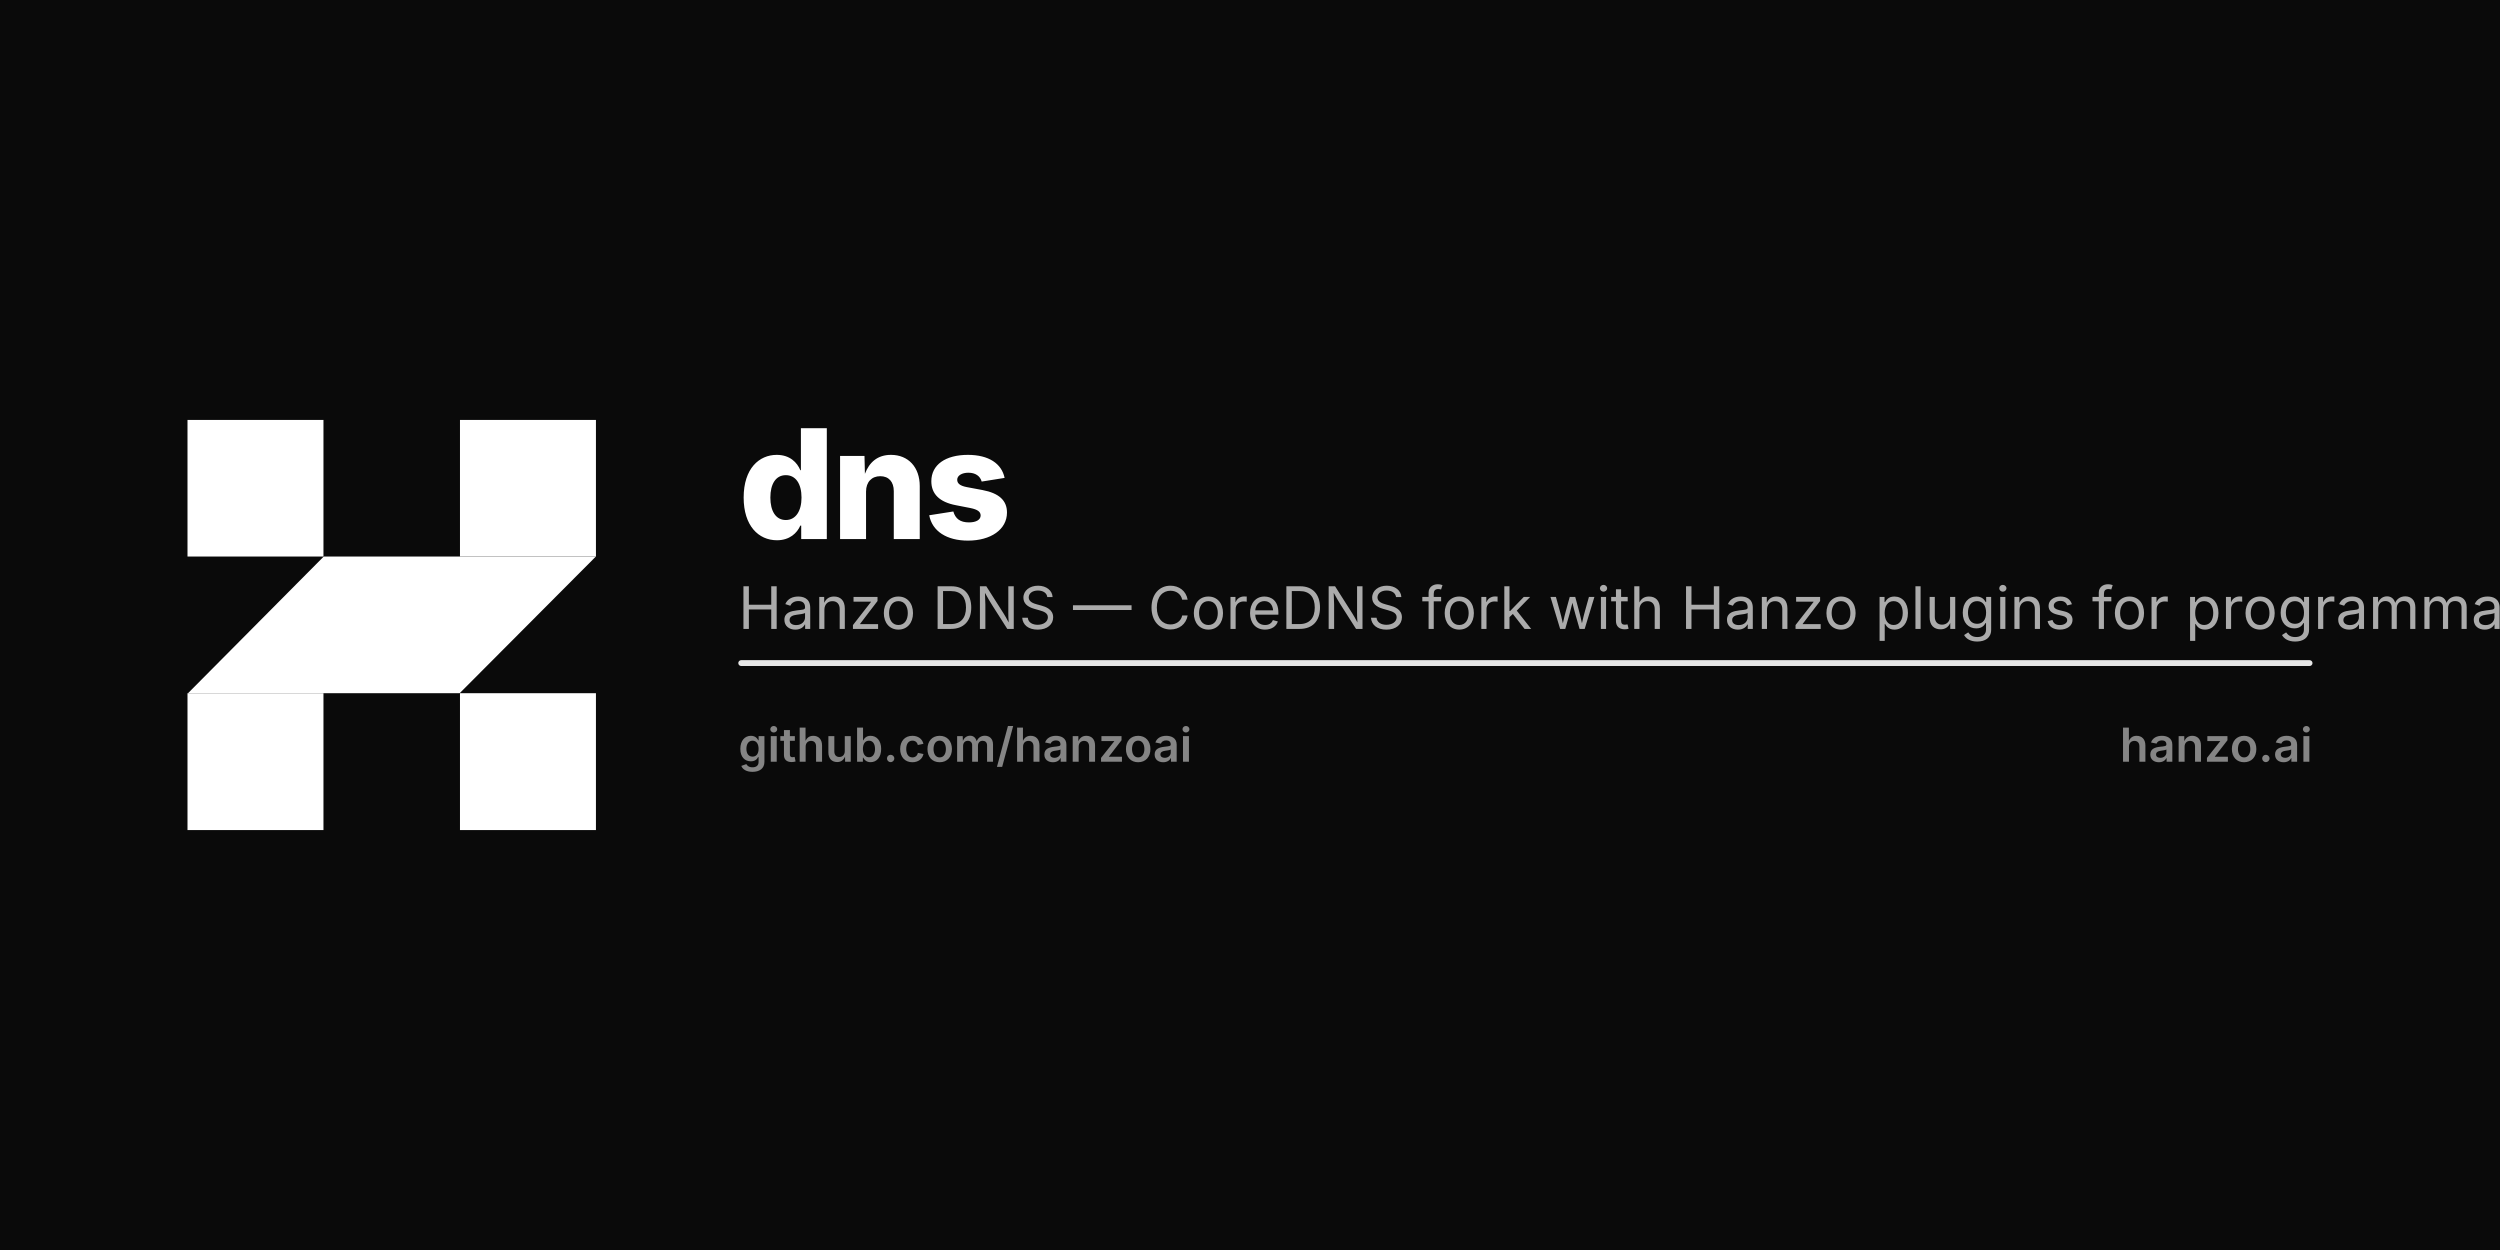
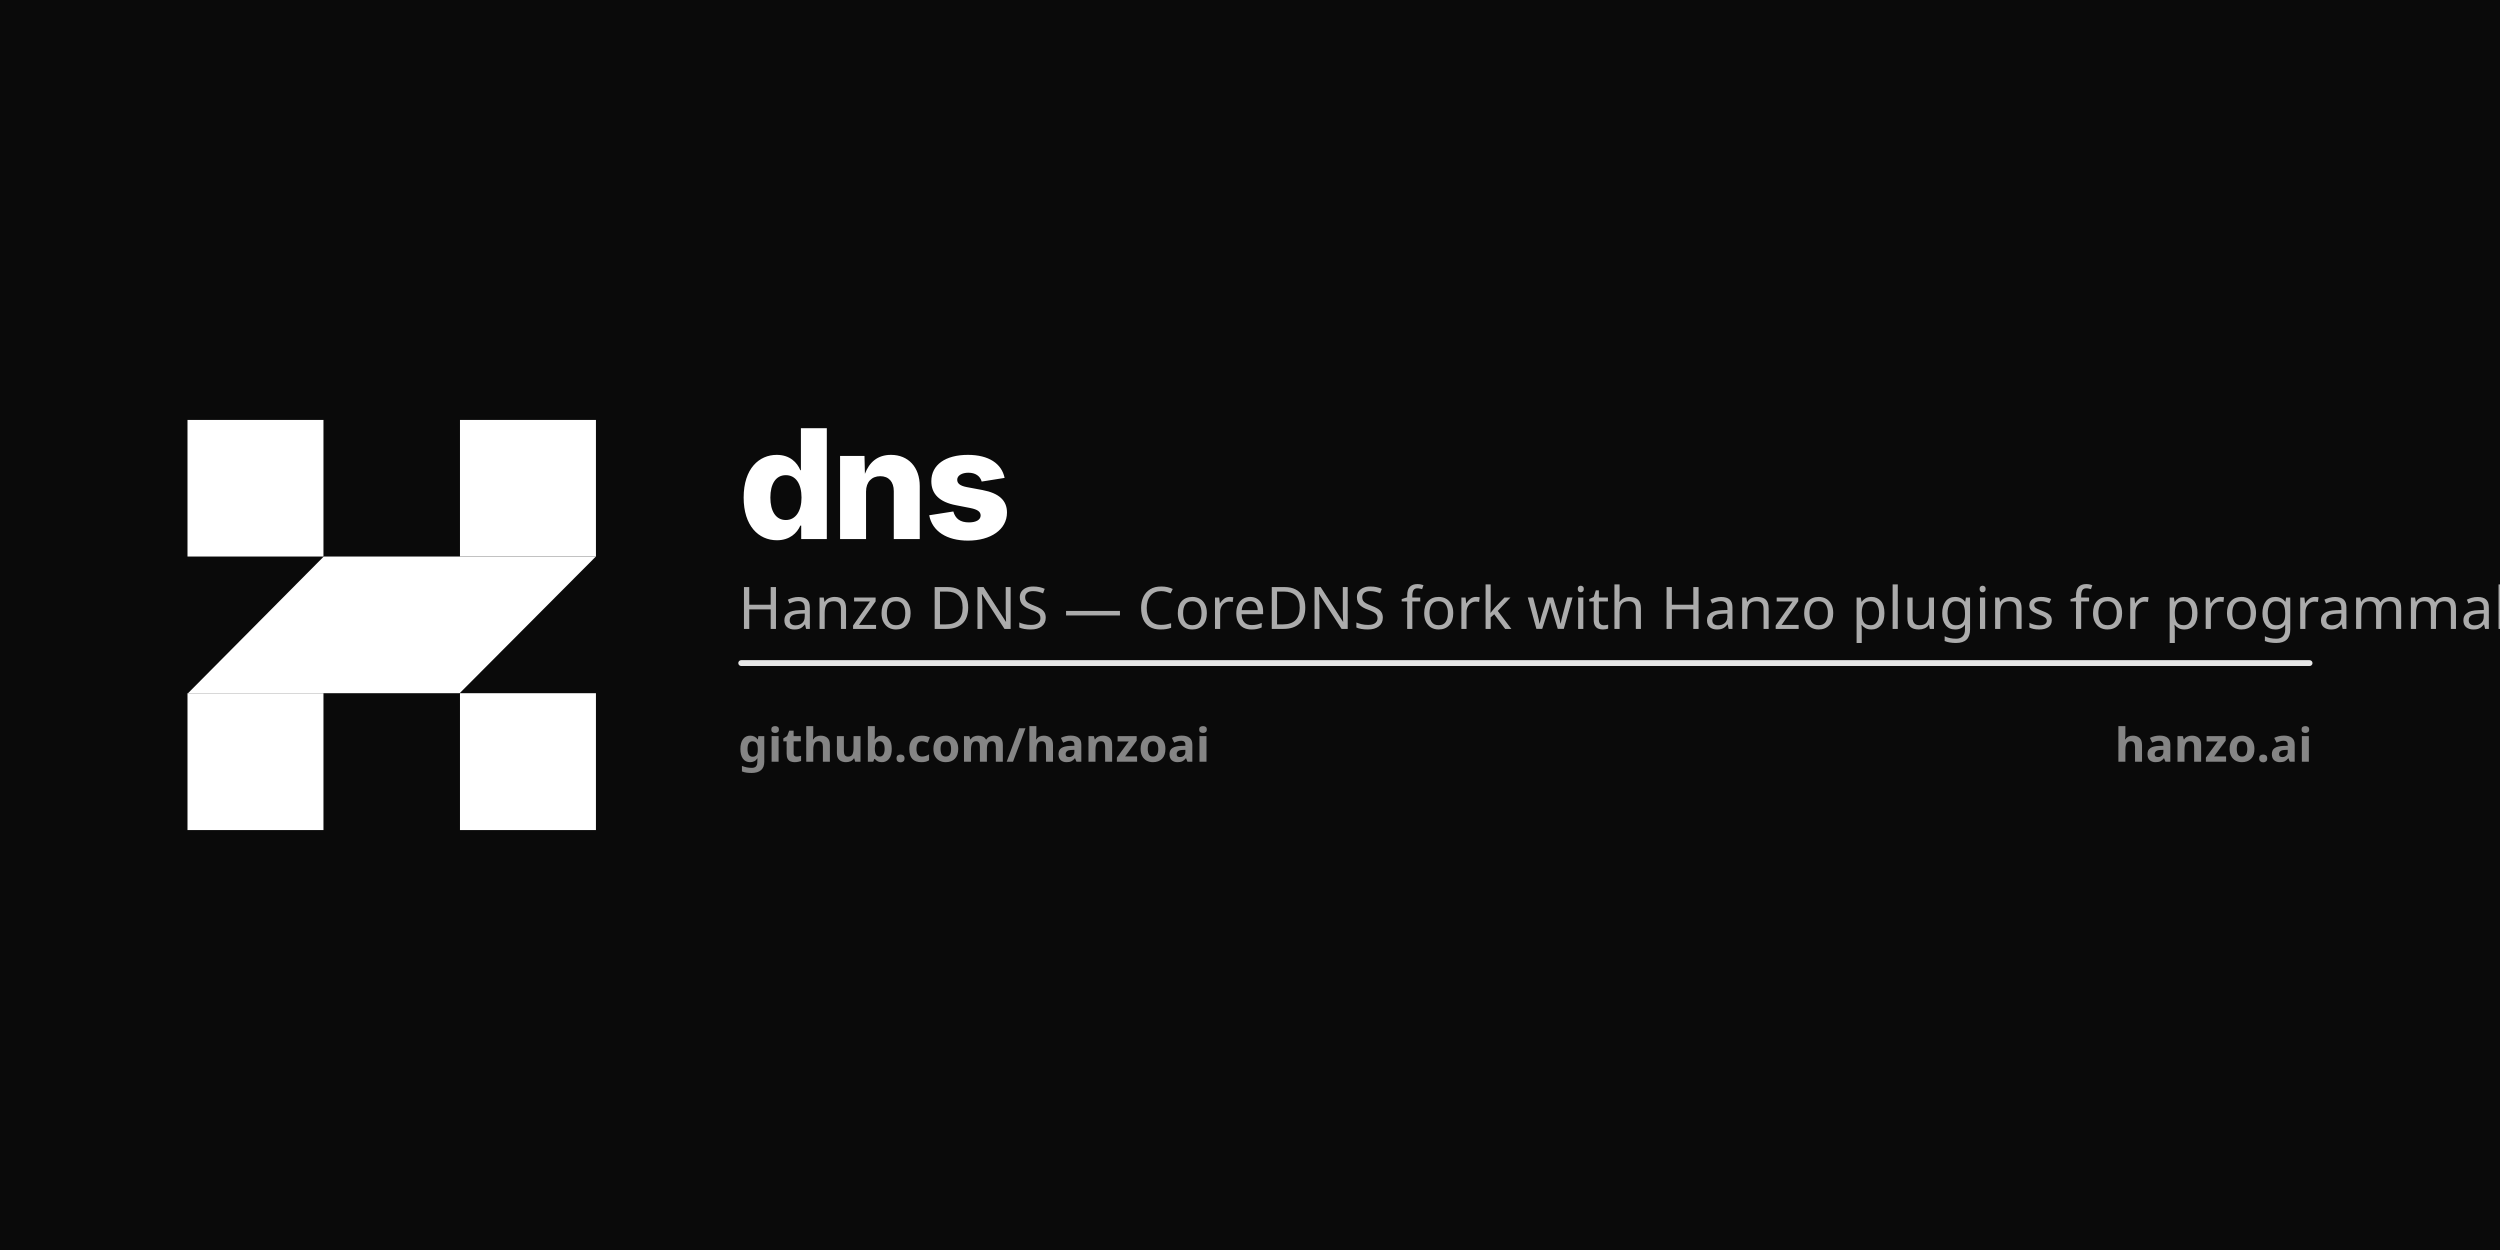
<svg xmlns="http://www.w3.org/2000/svg" width="1280" height="640" viewBox="0 0 1280 640" role="img" aria-label="dns">
  <rect width="1280" height="640" fill="#0A0A0A" />
  <svg x="96" y="215" width="210" height="210" viewBox="0 0 67 67">
    <path d="M22.21 67V44.637H0V67H22.21Z" fill="#fff" />
    <path d="M66.704 22.318H22.253L0.088 44.637H44.463L66.704 22.318Z" fill="#fff" />
    <path d="M22.21 0H0V22.318H22.21V0Z" fill="#fff" />
    <path d="M66.72 0H44.51V22.318H66.72V0Z" fill="#fff" />
    <path d="M66.72 67V44.637H44.51V67H66.72Z" fill="#fff" />
  </svg>
-   <text x="378" y="276" font-family="Inter,system-ui,-apple-system,sans-serif" font-size="78" font-weight="800" letter-spacing="-2" fill="#ffffff">dns</text>
-   <text x="378" y="322" font-family="Inter,system-ui,sans-serif" font-size="30" fill="#ffffff" opacity=".66">Hanzo DNS — CoreDNS fork with Hanzo plugins for programmable DNS…</text>
+   <text x="378" y="276" font-family="Zen,system-ui,-apple-system,sans-serif" font-size="78" font-weight="800" letter-spacing="-2" fill="#ffffff">dns</text>
+   <text x="378" y="322" font-family="Zen,system-ui,sans-serif" font-size="30" fill="#ffffff" opacity=".66">Hanzo DNS — CoreDNS fork with Hanzo plugins for programmable DNS…</text>
  <rect x="378" y="338" width="806" height="3" rx="1.5" fill="#ffffff" opacity=".9" />
-   <text x="378" y="390" font-family="Inter,system-ui,sans-serif" font-size="24" font-weight="600" fill="#ffffff" opacity=".5">github.com/hanzoai</text>
-   <text x="1184" y="390" text-anchor="end" font-family="Inter,system-ui,sans-serif" font-size="24" font-weight="600" fill="#ffffff" opacity=".5">hanzo.ai</text>
+   <text x="378" y="390" font-family="Zen,system-ui,sans-serif" font-size="24" font-weight="600" fill="#ffffff" opacity=".5">github.com/hanzoai</text>
+   <text x="1184" y="390" text-anchor="end" font-family="Zen,system-ui,sans-serif" font-size="24" font-weight="600" fill="#ffffff" opacity=".5">hanzo.ai</text>
</svg>
